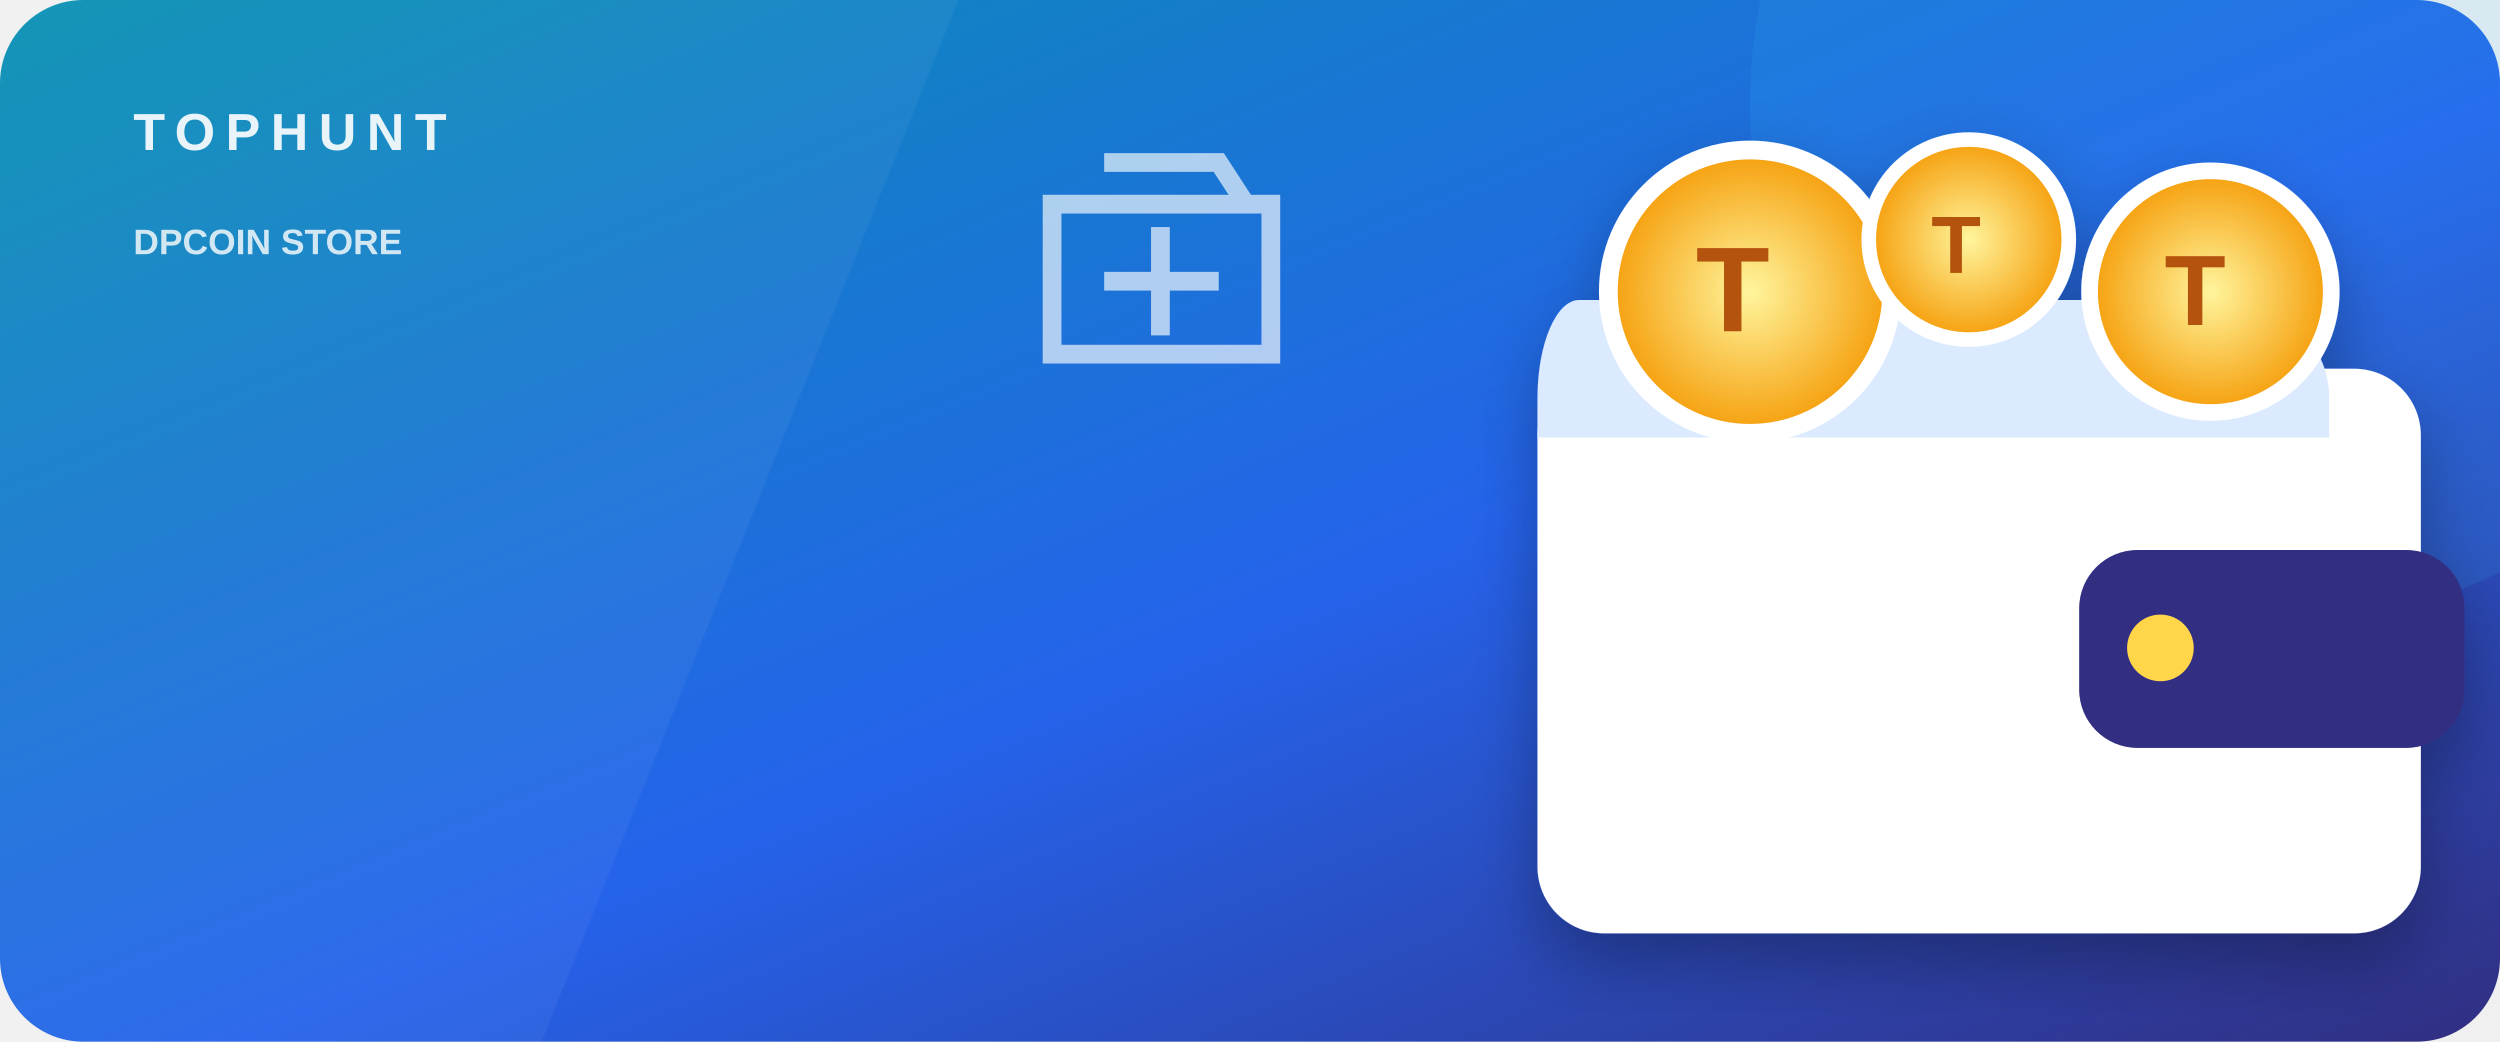
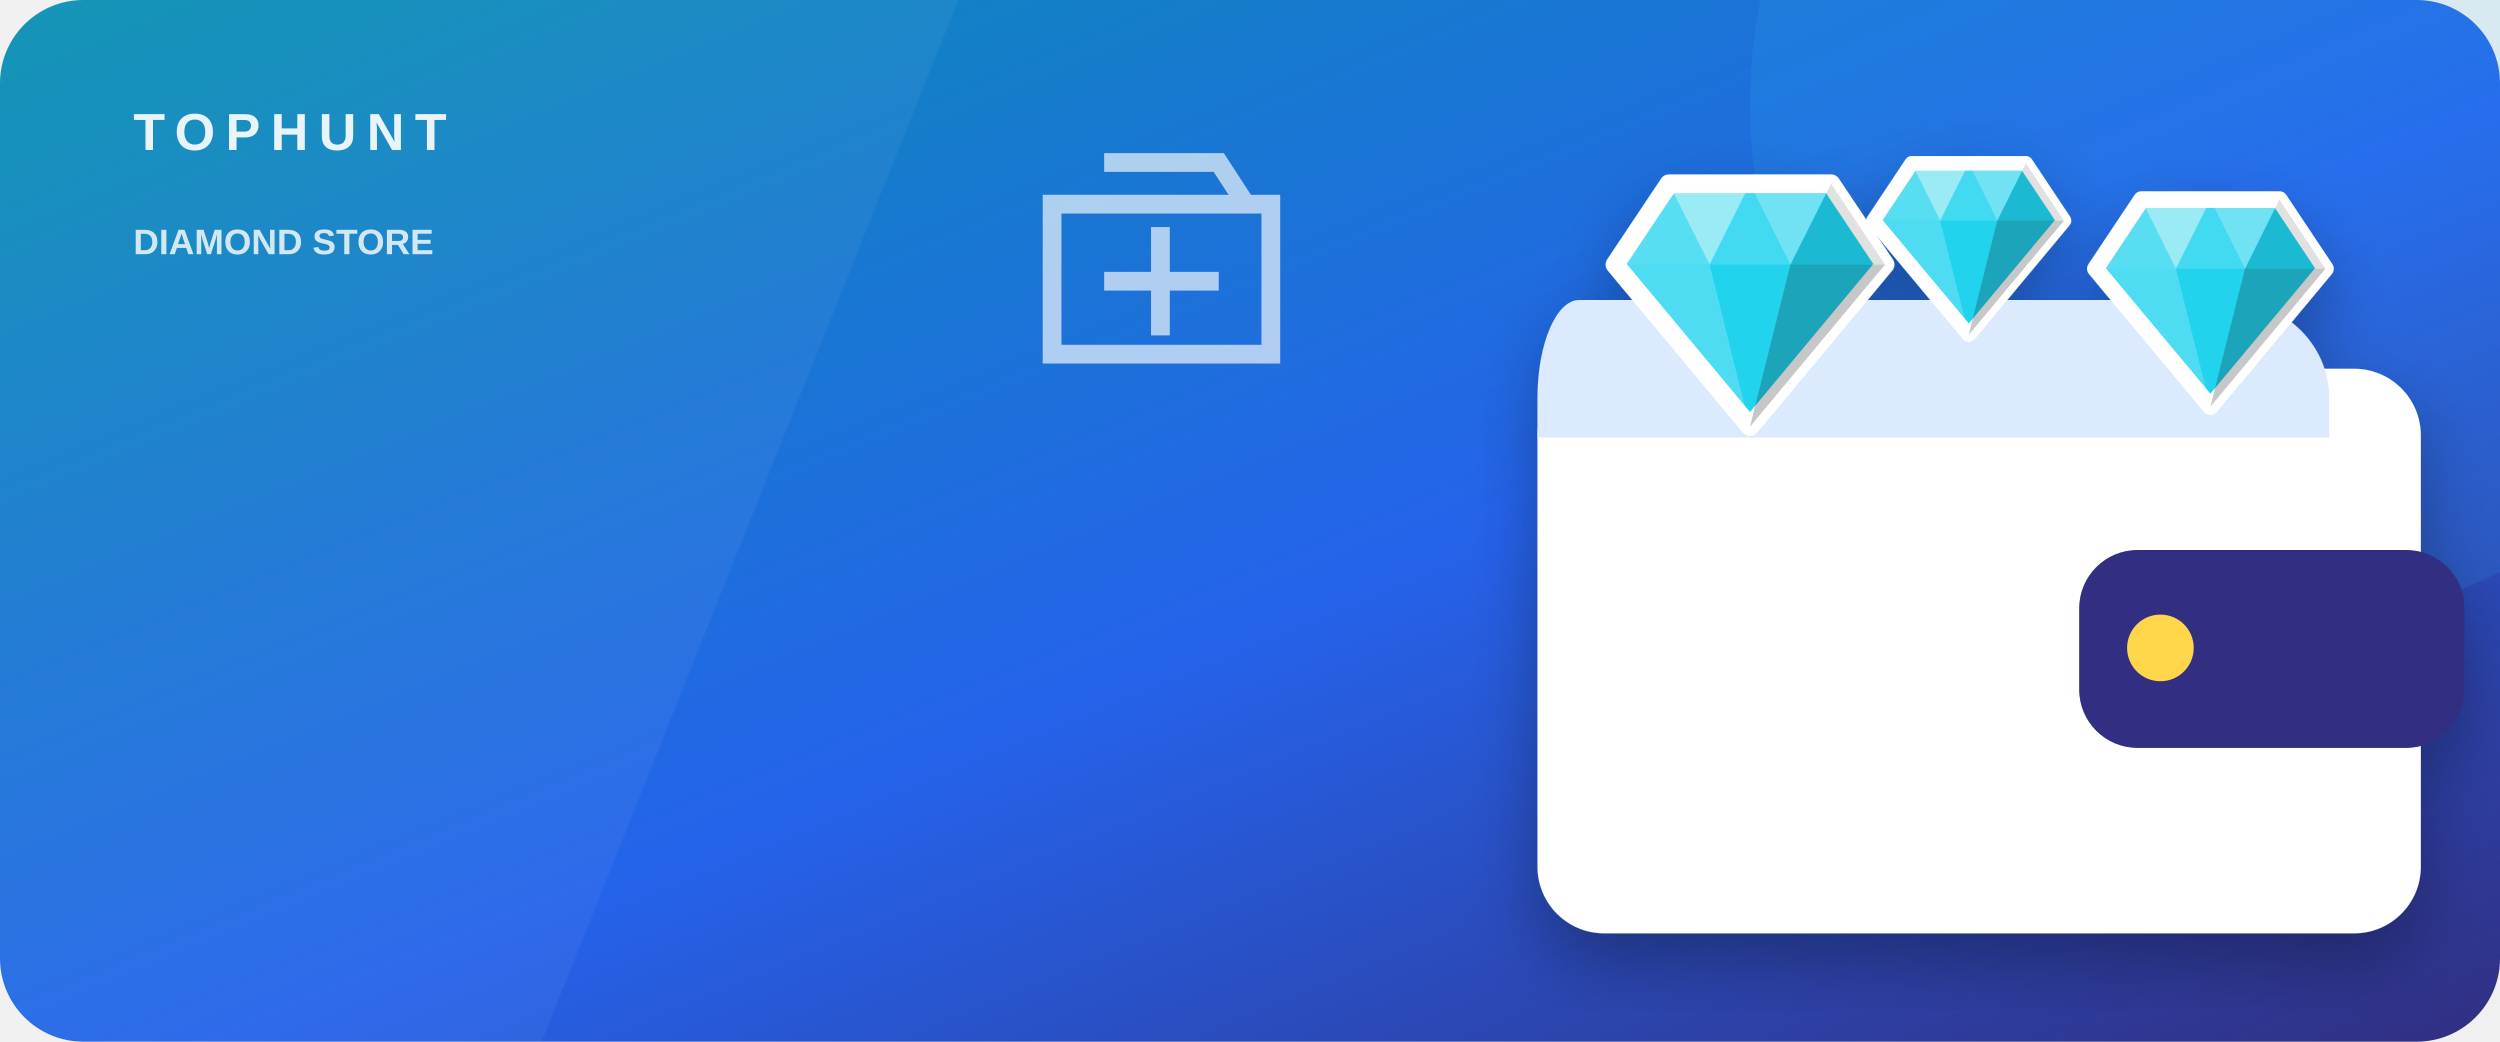
<svg xmlns="http://www.w3.org/2000/svg" width="1200" height="500" viewBox="0 0 1200 500">
  <defs>
    <linearGradient id="g" x1="0" y1="0" x2="1" y2="1">
      <stop stop-color="#0891b2" />
      <stop offset=".55" stop-color="#2563eb" />
      <stop offset="1" stop-color="#312e81" />
    </linearGradient>
-     <radialGradient id="c">
-       <stop stop-color="#fff59d" />
-       <stop offset="1" stop-color="#f59e0b" />
-     </radialGradient>
    <filter id="s">
      <feDropShadow dx="0" dy="14" stdDeviation="16" flood-opacity=".3" />
    </filter>
  </defs>
  <rect width="1200" height="500" rx="40" fill="url(#g)" />
  <circle cx="1090" cy="50" r="250" fill="#38bdf8" opacity=".13" />
  <path d="M0 0h460L260 500H0z" fill="#fff" opacity=".05" />
  <g transform="translate(735 67)" filter="url(#s)">
    <path d="M35 110h360a32 32 0 0132 32v207a32 32 0 01-32 32H35a32 32 0 01-32-32V142a32 32 0 0132-32z" fill="#fff" />
    <path d="M23 77h310c28 0 50 21 50 47v19H3v-19c0-26 9-47 20-47z" fill="#dbeafe" />
    <rect x="263" y="197" width="185" height="95" rx="28" fill="#312e81" />
    <circle cx="302" cy="244" r="16" fill="#ffd54a" />
-     <circle cx="105" cy="73" r="68" fill="url(#c)" stroke="#fff" stroke-width="9" />
-     <circle cx="210" cy="48" r="48" fill="url(#c)" stroke="#fff" stroke-width="7" />
-     <circle cx="326" cy="73" r="58" fill="url(#c)" stroke="#fff" stroke-width="8" />
-     <text x="79" y="92" font-family="Arial,sans-serif" font-size="58" font-weight="900" fill="#b45309">T</text>
-     <text x="192" y="64" font-family="Arial,sans-serif" font-size="39" font-weight="900" fill="#b45309">T</text>
-     <text x="304" y="89" font-family="Arial,sans-serif" font-size="48" font-weight="900" fill="#b45309">T</text>
+     <path d="M66.1 21.2 L143.9 21.2 L169.8 60.0 L105.0 137.8 L40.2 60.0Z" fill="#22d3ee" stroke="#fff" stroke-width="9" stroke-linejoin="round" />
+     <path d="M66.1 21.2 L105.0 21.2 L85.6 60.0Z" fill="#fff" fill-opacity="0.55" />
+     <path d="M105.0 21.2 L143.9 21.2 L124.4 60.0Z" fill="#fff" fill-opacity="0.35" />
+     <path d="M40.2 60.0 L66.1 21.2 L85.6 60.0Z" fill="#fff" fill-opacity="0.25" />
+     <path d="M105.0 21.2 L124.4 60.0 L85.6 60.0Z" fill="#fff" fill-opacity="0.15" />
+     <path d="M143.9 21.2 L169.8 60.0 L124.4 60.0Z" fill="#000" fill-opacity="0.12" />
+     <path d="M40.2 60.0 L85.6 60.0 L105.0 137.8Z" fill="#fff" fill-opacity="0.2" />
+     <path d="M124.4 60.0 L169.8 60.0 L105.0 137.8Z" fill="#000" fill-opacity="0.22" />
+     <path d="M182.6 11.4 L237.4 11.4 L255.7 38.9 L210.0 93.7 L164.3 38.9Z" fill="#22d3ee" stroke="#fff" stroke-width="7" stroke-linejoin="round" />
+     <path d="M182.6 11.4 L210.0 11.4 L196.3 38.9Z" fill="#fff" fill-opacity="0.55" />
+     <path d="M210.0 11.4 L237.4 11.4 L223.7 38.9Z" fill="#fff" fill-opacity="0.35" />
+     <path d="M164.3 38.9 L182.6 11.4 L196.3 38.9Z" fill="#fff" fill-opacity="0.25" />
+     <path d="M210.0 11.4 L223.7 38.9 L196.3 38.9Z" fill="#fff" fill-opacity="0.15" />
+     <path d="M237.4 11.4 L255.7 38.9 L223.7 38.9Z" fill="#000" fill-opacity="0.12" />
+     <path d="M164.3 38.9 L196.3 38.9 L210.0 93.7Z" fill="#fff" fill-opacity="0.2" />
+     <path d="M223.7 38.9 L255.7 38.9 L210.0 93.7Z" fill="#000" fill-opacity="0.22" />
+     <path d="M292.9 28.8 L359.1 28.8 L381.2 62.0 L326.0 128.2 L270.8 62.0Z" fill="#22d3ee" stroke="#fff" stroke-width="8" stroke-linejoin="round" />
+     <path d="M292.9 28.8 L326.0 28.8 L309.4 62.0Z" fill="#fff" fill-opacity="0.55" />
+     <path d="M326.0 28.8 L359.1 28.8 L342.6 62.0Z" fill="#fff" fill-opacity="0.35" />
+     <path d="M270.8 62.0 L292.9 28.8 L309.4 62.0Z" fill="#fff" fill-opacity="0.25" />
+     <path d="M326.0 28.8 L342.6 62.0 L309.4 62.0Z" fill="#fff" fill-opacity="0.15" />
+     <path d="M359.1 28.8 L381.2 62.0 L342.6 62.0Z" fill="#000" fill-opacity="0.12" />
+     <path d="M270.8 62.0 L309.4 62.0 L326.0 128.2Z" fill="#fff" fill-opacity="0.2" />
+     <path d="M342.6 62.0 L381.2 62.0 L326.0 128.2Z" fill="#000" fill-opacity="0.22" />
  </g>
  <g fill="#fff">
    <text x="64" y="72" font-family="Arial,sans-serif" font-size="25" font-weight="700" letter-spacing="5" opacity=".9">TOPHUNT</text>
-     <text x="64" y="122" font-family="Arial,sans-serif" font-size="17" font-weight="600" opacity=".8">DPCOIN STORE</text>
+     <text x="64" y="122" font-family="Arial,sans-serif" font-size="17" font-weight="600" opacity=".8">DIAMOND STORE</text>
  </g>
  <g transform="translate(505 78)" fill="none" stroke="#fff" stroke-width="9" opacity=".65">
    <path d="M0 20h105v72H0z" />
    <path d="M25 0h55l13 20M80 57H25M52 31v52" />
  </g>
</svg>
